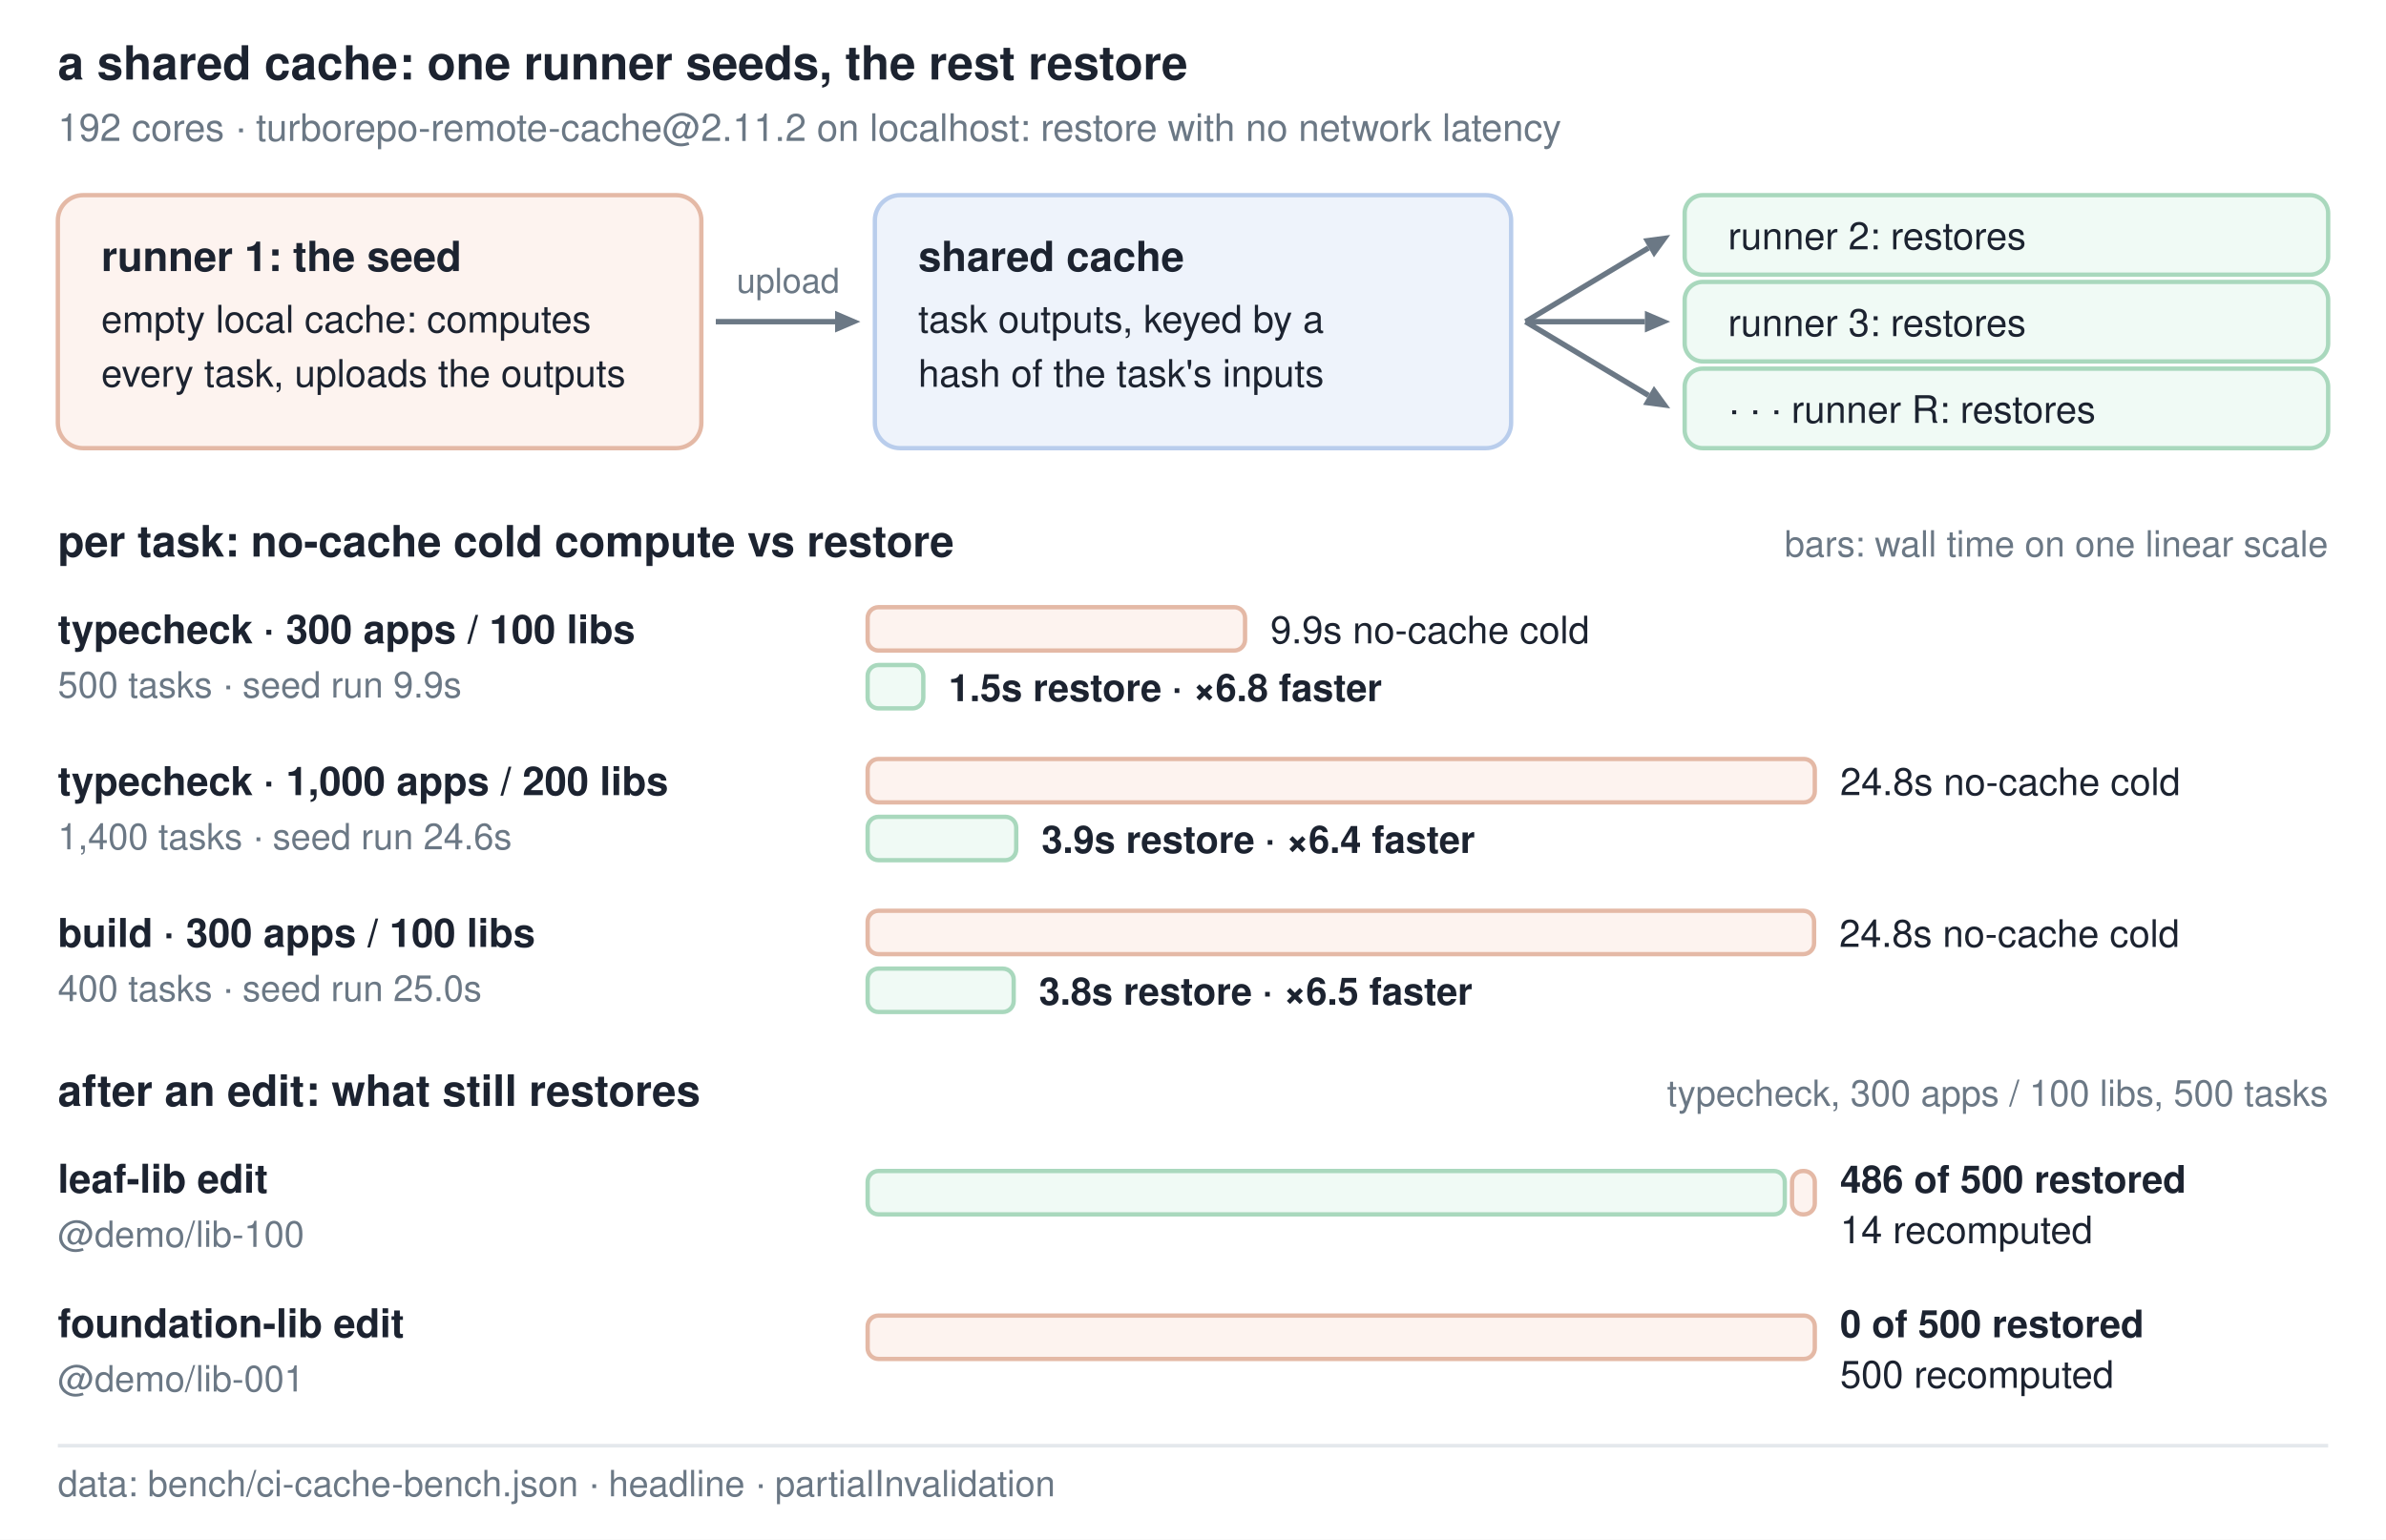
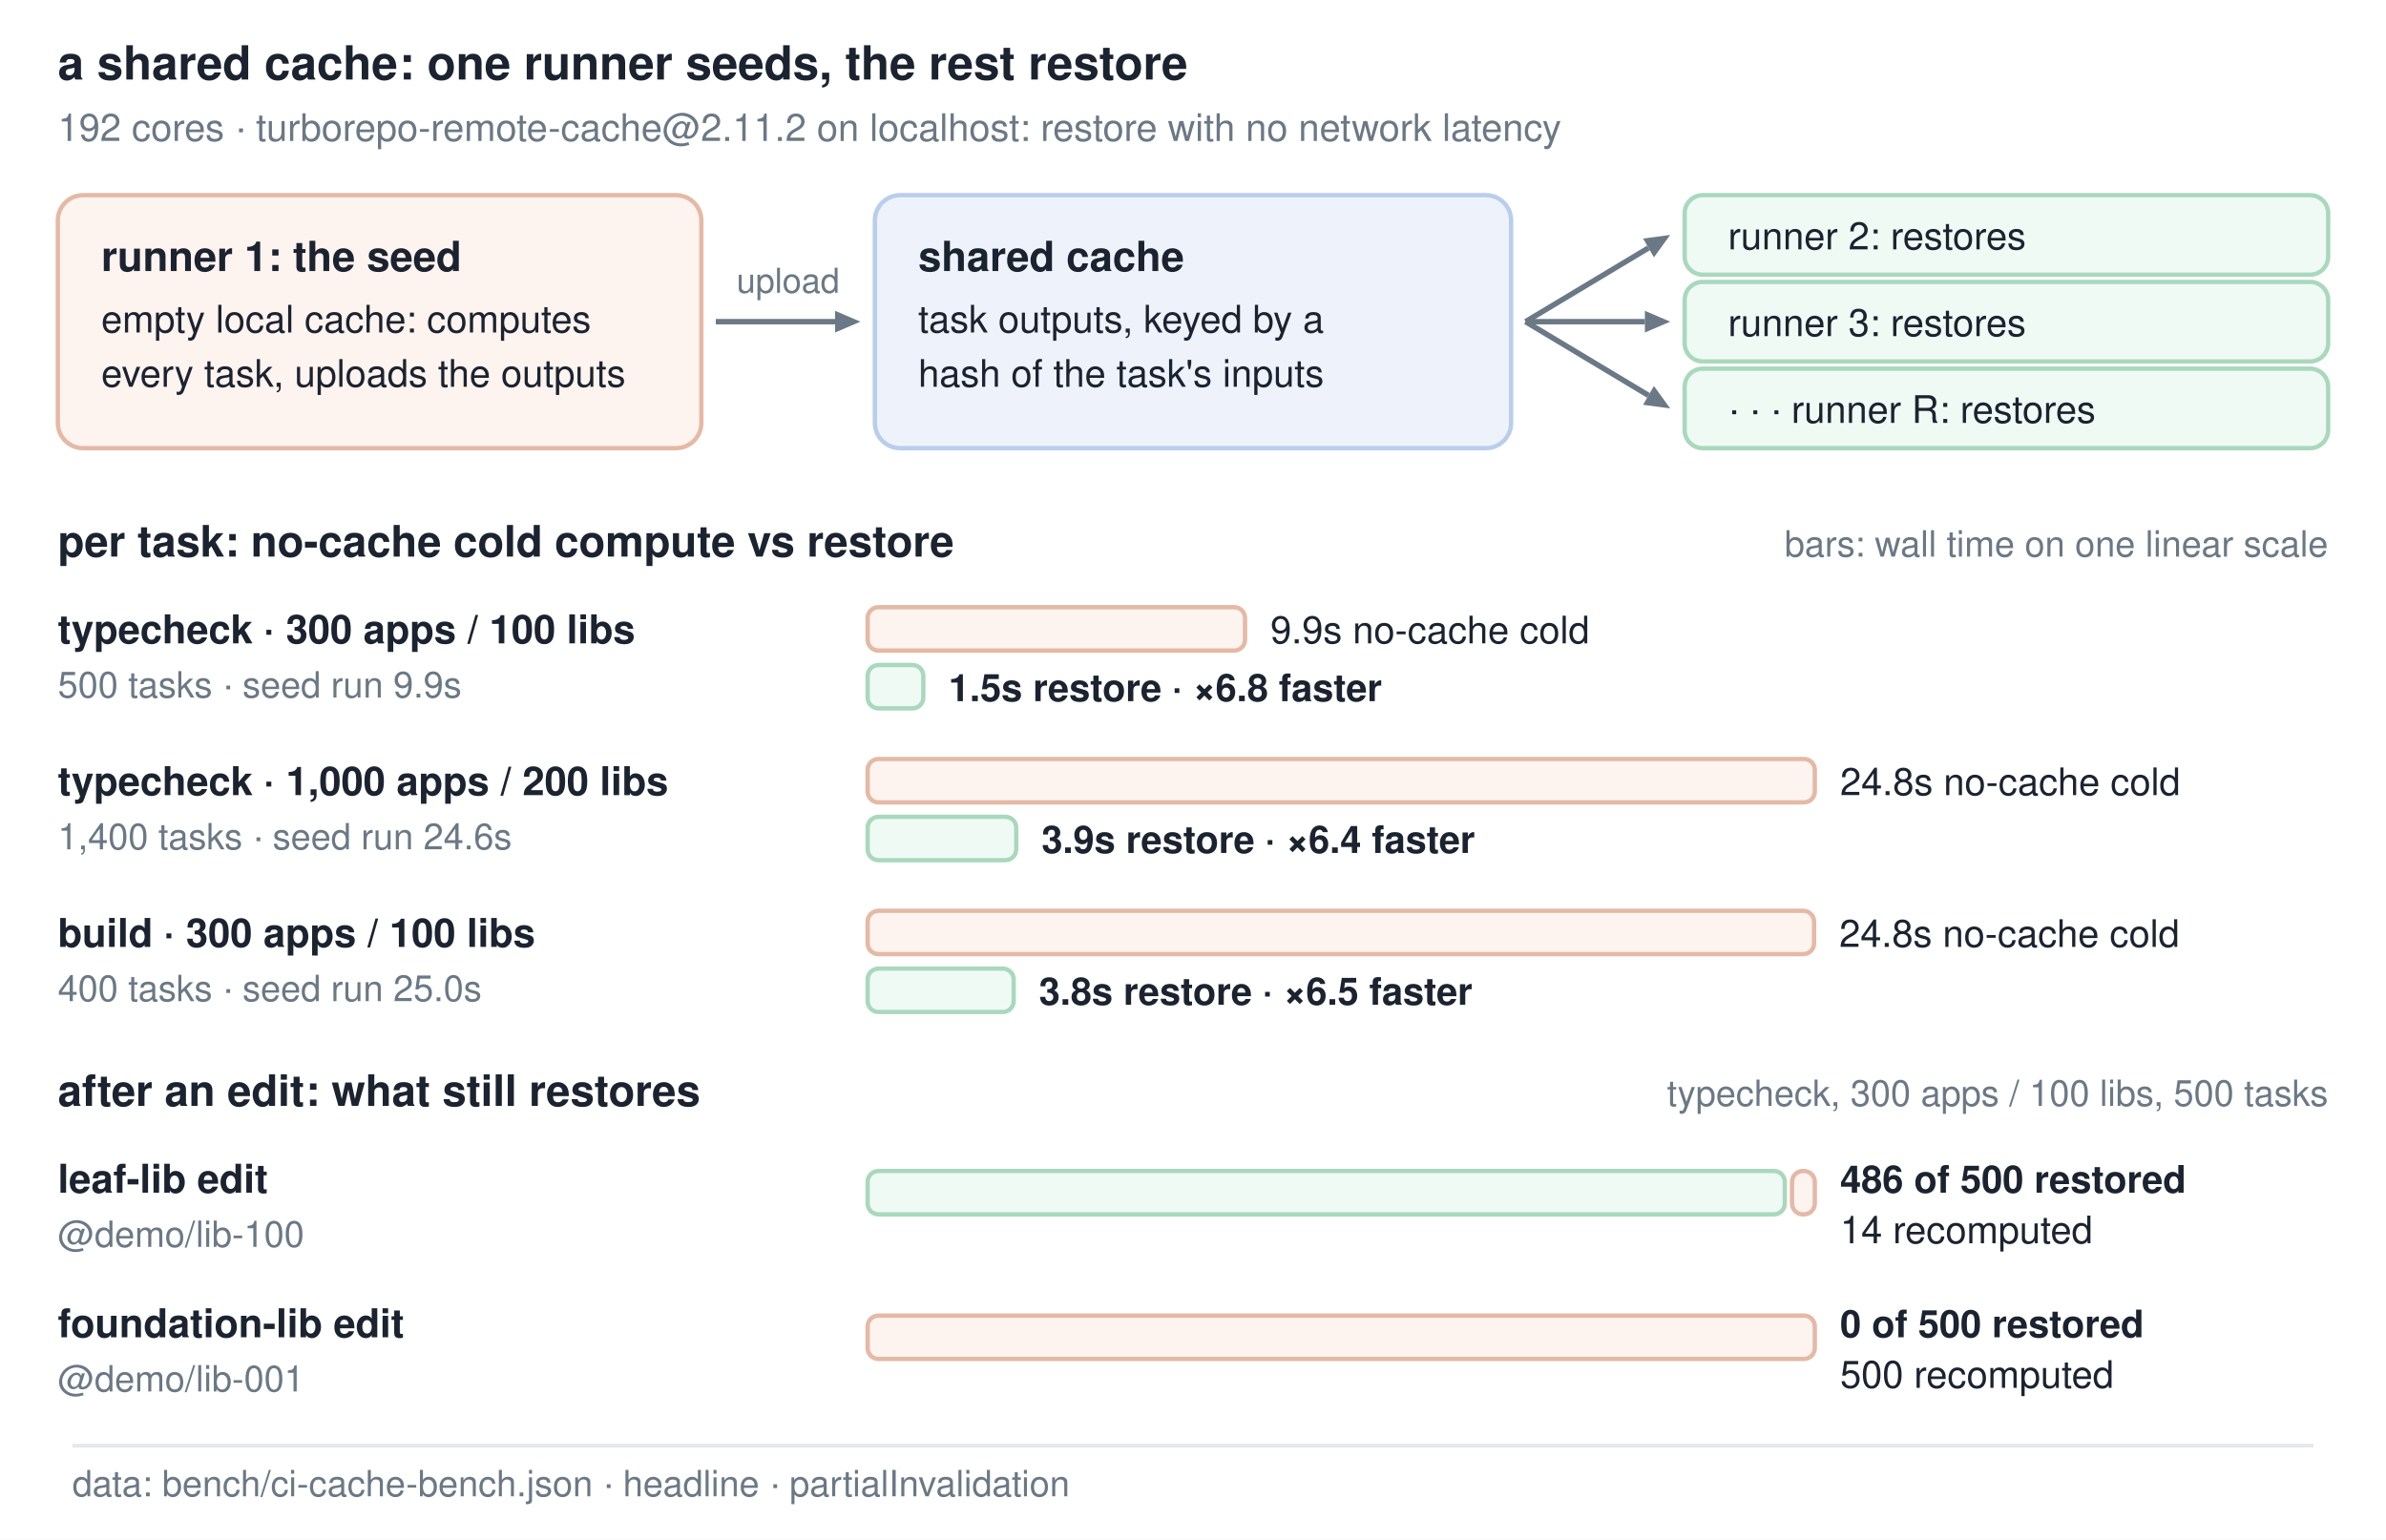
<svg xmlns="http://www.w3.org/2000/svg" width="660" height="426" viewBox="0 0 660 426" role="img" aria-label="A shared Turborepo cache: the first runner computes every task and uploads the outputs, and every later runner with the same task inputs restores them instead of recomputing (typecheck at 300 apps: 1.5s restore versus 9.9s no-cache cold). After a leaf-lib edit 486 of 500 tasks still restore; after a foundation-lib edit 0 do." font-family="system-ui,-apple-system,Segoe UI,Helvetica,Arial,sans-serif" style="font-variant-numeric:tabular-nums">
  <style>@media (prefers-color-scheme: dark){
rect[fill="#ffffff"]{fill:#0d1117}
text[fill="#1c2330"]{fill:#e2e7ec}
text[fill="#6b7885"]{fill:#9aa6b1}
text[fill="#1a73e8"]{fill:#6ba3f5}
line[stroke="#e4e8ec"]{stroke:#2b333c}
rect[stroke="#e4e8ec"]{stroke:#39424c}
rect[fill="#e4e8ec"]{fill:#2b333c}
line[stroke="#6b7885"],path[stroke="#6b7885"],polyline[stroke="#6b7885"]{stroke:#8b98a4}
path[fill="#6b7885"]{fill:#8b98a4}
rect[fill="#eef3fb"]{fill:#1f2f45}rect[stroke="#b9cdec"]{stroke:#3d5a85}
rect[fill="#f0faf5"]{fill:#173029}rect[stroke="#a9d8bd"]{stroke:#2e6b52}
rect[fill="#fdf3ef"]{fill:#331f18}rect[stroke="#e4b9a6"]{stroke:#7a4630}
rect[fill="#fbf6e9"]{fill:#c9a13b;fill-opacity:.14}rect[stroke="#eee3bb"]{stroke:#7a6224}
rect[fill="#e4b9a6"]{fill:#7a4630}
text[fill="#146b3a"]{fill:#5cc48c}
text[fill="#46505b"]{fill:#aab4be}
text[fill="#8f2a23"]{fill:#f0847b}
+ polyline[stroke="#3a4656"]{stroke:#a7b6c8}circle[fill="#3a4656"],rect[fill="#3a4656"]{fill:#a7b6c8}
+ text[fill="#3a4656"]{fill:#a7b6c8}
}</style>
  <rect width="660" height="426" fill="#ffffff" />
  <text x="16" y="22" font-size="13" fill="#1c2330" font-weight="600">a shared cache: one runner seeds, the rest restore</text>
  <text x="16" y="39" font-size="10.5" fill="#6b7885">192 cores · turborepo-remote-cache@2.11.2 on localhost: restore with no network latency</text>
  <rect x="16" y="54" width="178" height="70" rx="7" fill="#fdf3ef" stroke="#e4b9a6" stroke-width="1.2" />
  <text x="28" y="75" font-size="11.5" fill="#1c2330" font-weight="600">runner 1: the seed</text>
  <text x="28" y="92" font-size="10.5" fill="#1c2330">empty local cache: computes</text>
  <text x="28" y="107" font-size="10.5" fill="#1c2330">every task, uploads the outputs</text>
  <rect x="242" y="54" width="176" height="70" rx="7" fill="#eef3fb" stroke="#b9cdec" stroke-width="1.2" />
  <text x="254" y="75" font-size="11.5" fill="#1c2330" font-weight="600">shared cache</text>
  <text x="254" y="92" font-size="10.5" fill="#1c2330">task outputs, keyed by a</text>
  <text x="254" y="107" font-size="10.5" fill="#1c2330">hash of the task's inputs</text>
  <line x1="198" y1="89" x2="231" y2="89" stroke="#6b7885" stroke-width="1.5" />
  <path d="M238 89L231 92L231 86z" fill="#6b7885" />
  <text x="218" y="81" font-size="9.5" fill="#6b7885" text-anchor="middle">upload</text>
  <rect x="466" y="54" width="178" height="22" rx="5" fill="#f0faf5" stroke="#a9d8bd" stroke-width="1.2" />
  <text x="478" y="69" font-size="10.5" fill="#1c2330">runner 2: restores</text>
  <line x1="422" y1="89" x2="456" y2="68.6" stroke="#6b7885" stroke-width="1.5" />
  <path d="M462 65L457.5 71.2L454.5 66z" fill="#6b7885" />
  <rect x="466" y="78" width="178" height="22" rx="5" fill="#f0faf5" stroke="#a9d8bd" stroke-width="1.2" />
  <text x="478" y="93" font-size="10.5" fill="#1c2330">runner 3: restores</text>
  <line x1="422" y1="89" x2="455" y2="89" stroke="#6b7885" stroke-width="1.5" />
  <path d="M462 89L455 92L455 86z" fill="#6b7885" />
  <rect x="466" y="102" width="178" height="22" rx="5" fill="#f0faf5" stroke="#a9d8bd" stroke-width="1.2" />
  <text x="478" y="117" font-size="10.5" fill="#1c2330">· · · runner R: restores</text>
  <line x1="422" y1="89" x2="456" y2="109.4" stroke="#6b7885" stroke-width="1.5" />
  <path d="M462 113L454.5 112L457.5 106.8z" fill="#6b7885" />
  <text x="16" y="154" font-size="12" fill="#1c2330" font-weight="600">per task: no-cache cold compute vs restore</text>
  <text x="644" y="154" font-size="10" fill="#6b7885" text-anchor="end">bars: wall time on one linear scale</text>
  <text x="16" y="178" font-size="11" fill="#1c2330" font-weight="600">typecheck · 300 apps / 100 libs</text>
  <text x="16" y="193" font-size="10" fill="#6b7885">500 tasks · seed run 9.9s</text>
  <rect x="240" y="168" width="104.4" height="12" rx="3" fill="#fdf3ef" stroke="#e4b9a6" stroke-width="1.2" />
  <text x="351.407" y="178" font-size="10.5" fill="#1c2330">9.9s no-cache cold</text>
  <rect x="240" y="184" width="15.4" height="12" rx="3" fill="#f0faf5" stroke="#a9d8bd" stroke-width="1.2" />
  <text x="262.38" y="194" font-size="10.5" fill="#1c2330" font-weight="600">1.5s restore · ×6.8 faster</text>
  <text x="16" y="220" font-size="11" fill="#1c2330" font-weight="600">typecheck · 1,000 apps / 200 libs</text>
  <text x="16" y="235" font-size="10" fill="#6b7885">1,400 tasks · seed run 24.6s</text>
  <rect x="240" y="210" width="262" height="12" rx="3" fill="#fdf3ef" stroke="#e4b9a6" stroke-width="1.2" />
  <text x="509" y="220" font-size="10.5" fill="#1c2330">24.8s no-cache cold</text>
  <rect x="240" y="226" width="41.1" height="12" rx="3" fill="#f0faf5" stroke="#a9d8bd" stroke-width="1.2" />
  <text x="288.112" y="236" font-size="10.5" fill="#1c2330" font-weight="600">3.9s restore · ×6.4 faster</text>
  <text x="16" y="262" font-size="11" fill="#1c2330" font-weight="600">build · 300 apps / 100 libs</text>
  <text x="16" y="277" font-size="10" fill="#6b7885">400 tasks · seed run 25.0s</text>
  <rect x="240" y="252" width="261.8" height="12" rx="3" fill="#fdf3ef" stroke="#e4b9a6" stroke-width="1.2" />
  <text x="508.768" y="262" font-size="10.5" fill="#1c2330">24.8s no-cache cold</text>
  <rect x="240" y="268" width="40.4" height="12" rx="3" fill="#f0faf5" stroke="#a9d8bd" stroke-width="1.2" />
  <text x="287.404" y="278" font-size="10.5" fill="#1c2330" font-weight="600">3.8s restore · ×6.5 faster</text>
  <text x="16" y="306" font-size="12" fill="#1c2330" font-weight="600">after an edit: what still restores</text>
  <text x="644" y="306" font-size="10" fill="#6b7885" text-anchor="end">typecheck, 300 apps / 100 libs, 500 tasks</text>
  <text x="16" y="330" font-size="11" fill="#1c2330" font-weight="600">leaf-lib edit</text>
  <text x="16" y="345" font-size="10" fill="#6b7885">@demo/lib-100</text>
  <rect x="240" y="324" width="253.7" height="12" rx="3" fill="#f0faf5" stroke="#a9d8bd" stroke-width="1.2" />
  <rect x="495.7" y="324" width="6.3" height="12" rx="3" fill="#fdf3ef" stroke="#e4b9a6" stroke-width="1.2" />
  <text x="509" y="330" font-size="10.5" fill="#1c2330" font-weight="600">486 of 500 restored</text>
  <text x="509" y="344" font-size="10.5" fill="#1c2330">14 recomputed</text>
  <text x="16" y="370" font-size="11" fill="#1c2330" font-weight="600">foundation-lib edit</text>
  <text x="16" y="385" font-size="10" fill="#6b7885">@demo/lib-001</text>
  <rect x="240" y="364" width="262" height="12" rx="3" fill="#fdf3ef" stroke="#e4b9a6" stroke-width="1.2" />
  <text x="509" y="370" font-size="10.5" fill="#1c2330" font-weight="600">0 of 500 restored</text>
  <text x="509" y="384" font-size="10.5" fill="#1c2330">500 recomputed</text>
-   <line x1="16" y1="400" x2="644" y2="400" stroke="#e4e8ec" />
-   <text x="16" y="414" font-size="10" fill="#6b7885">data: bench/ci-cache-bench.json · headline · partialInvalidation</text>
+   <line x1="20" y1="400" x2="640" y2="400" stroke="#e4e8ec" />
+   <text x="20" y="414" font-size="10" fill="#6b7885">data: bench/ci-cache-bench.json · headline · partialInvalidation</text>
</svg>
